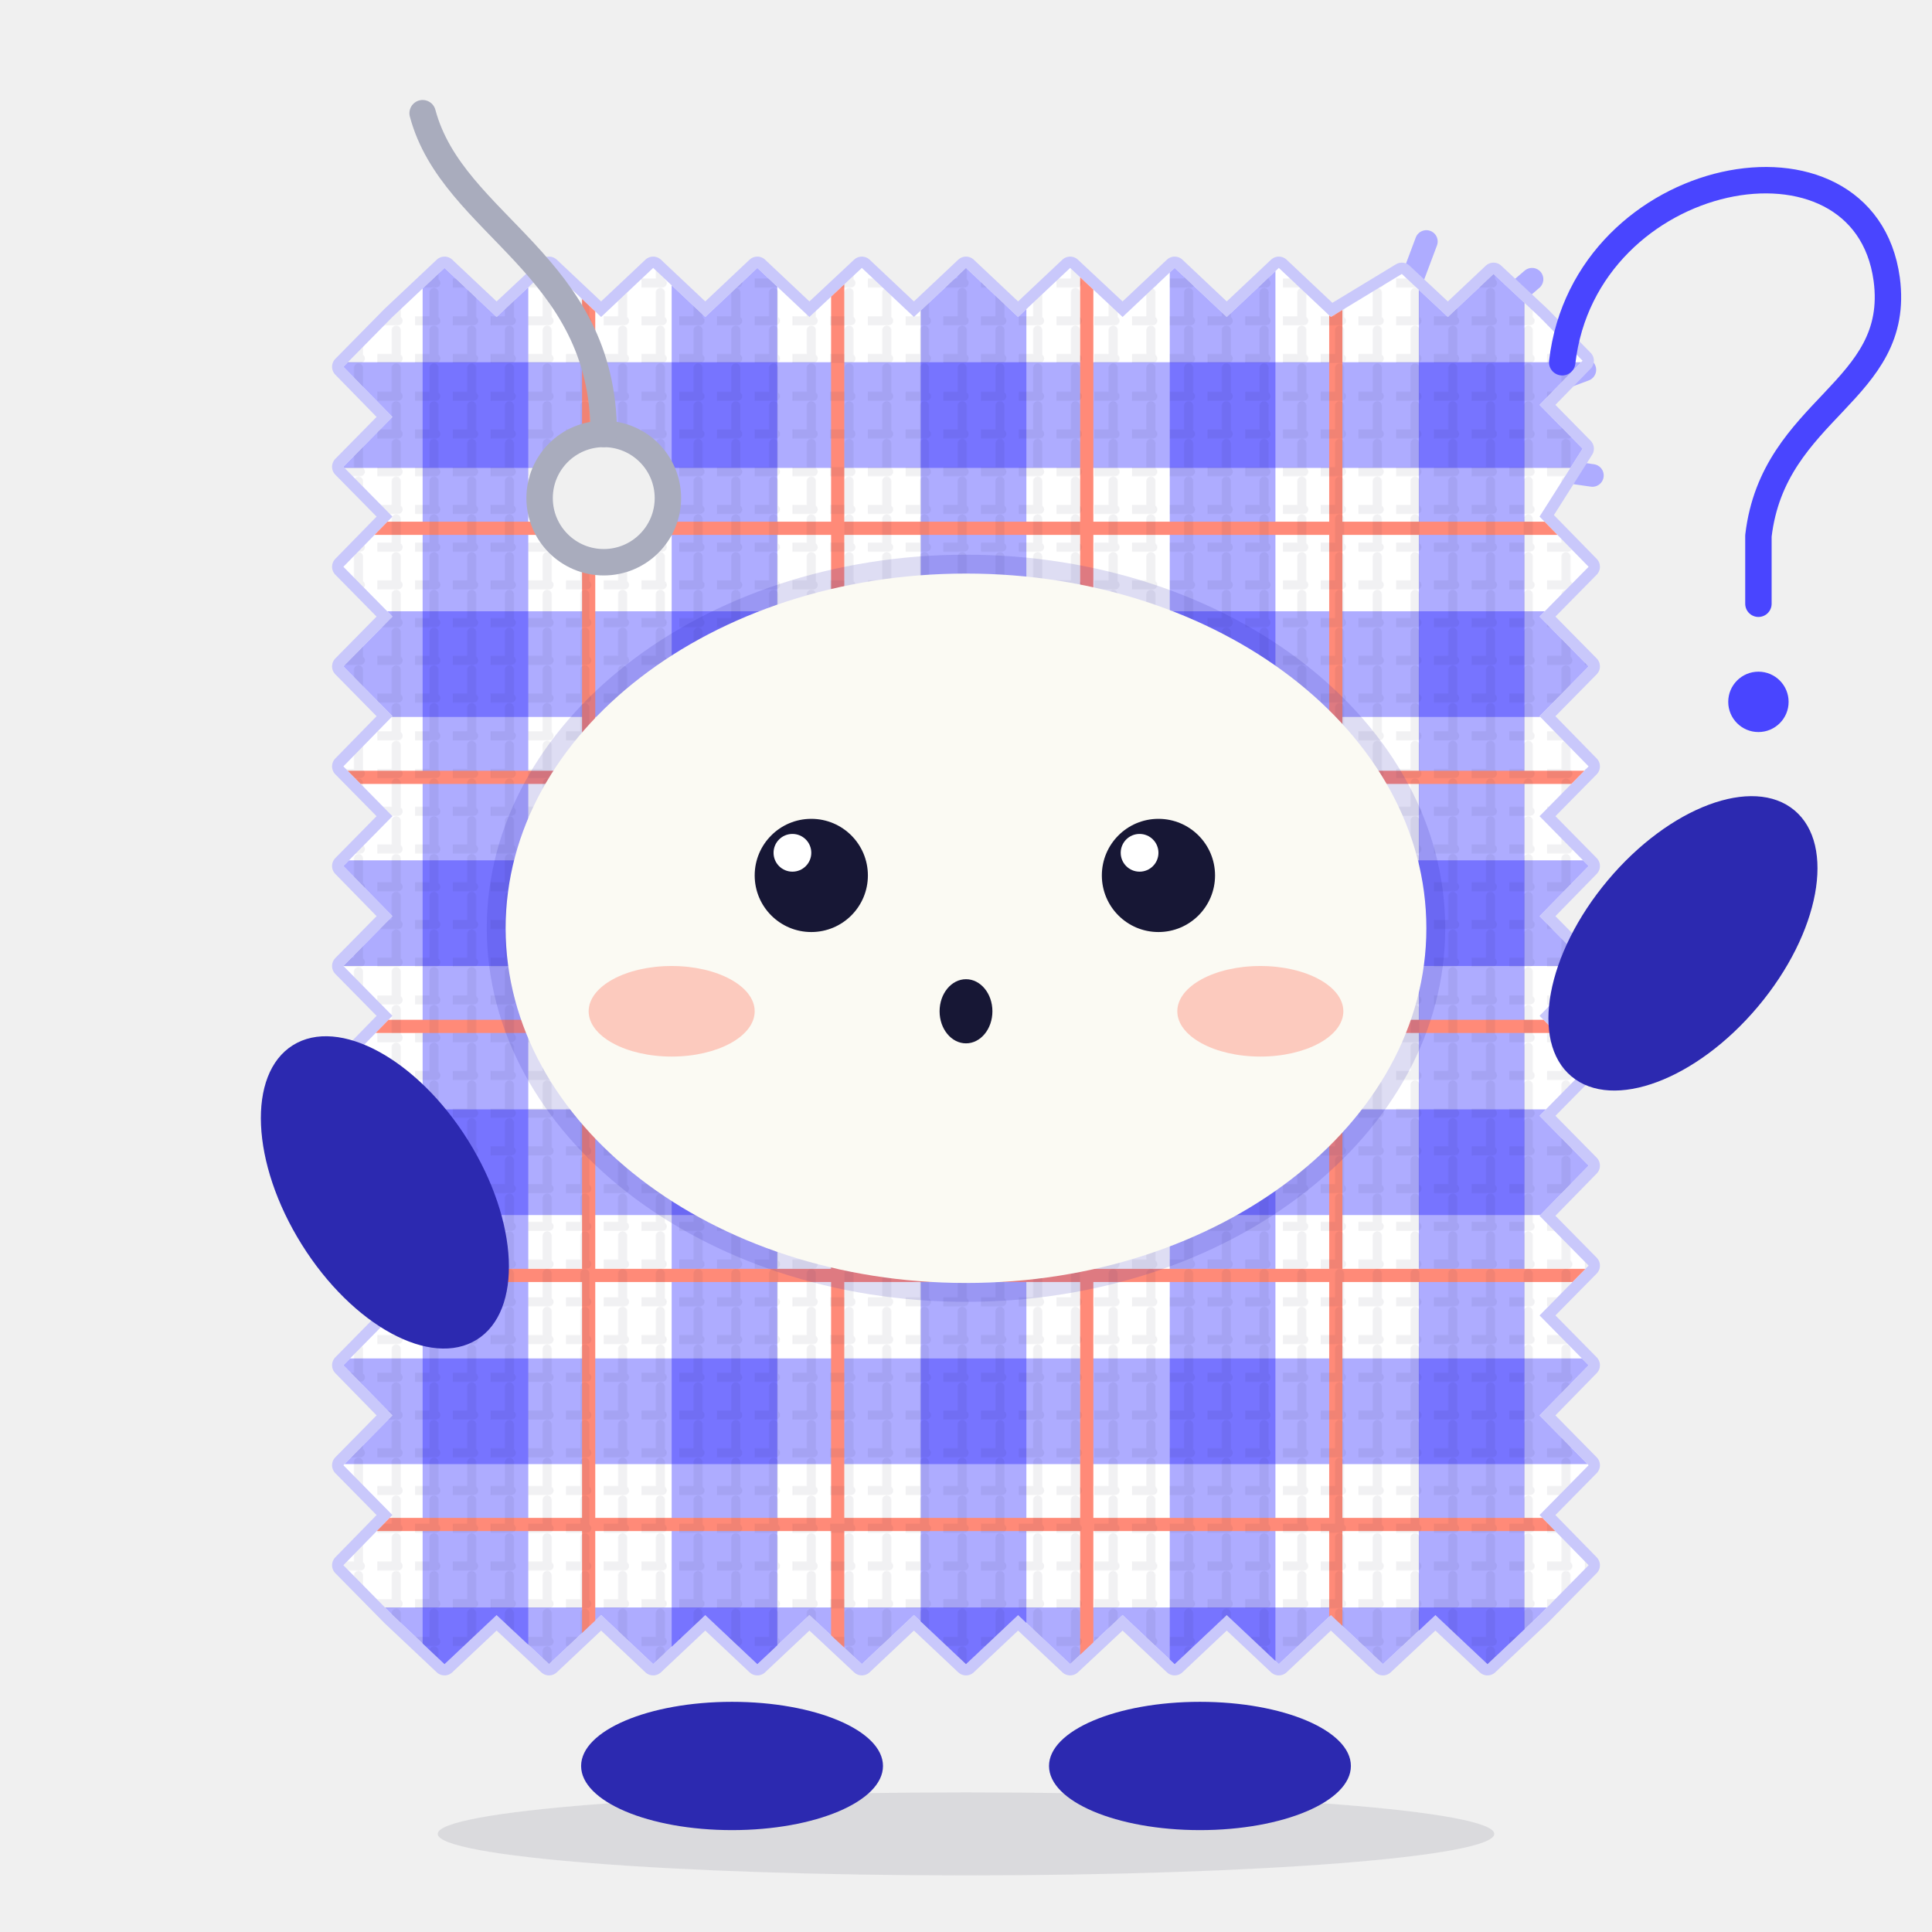
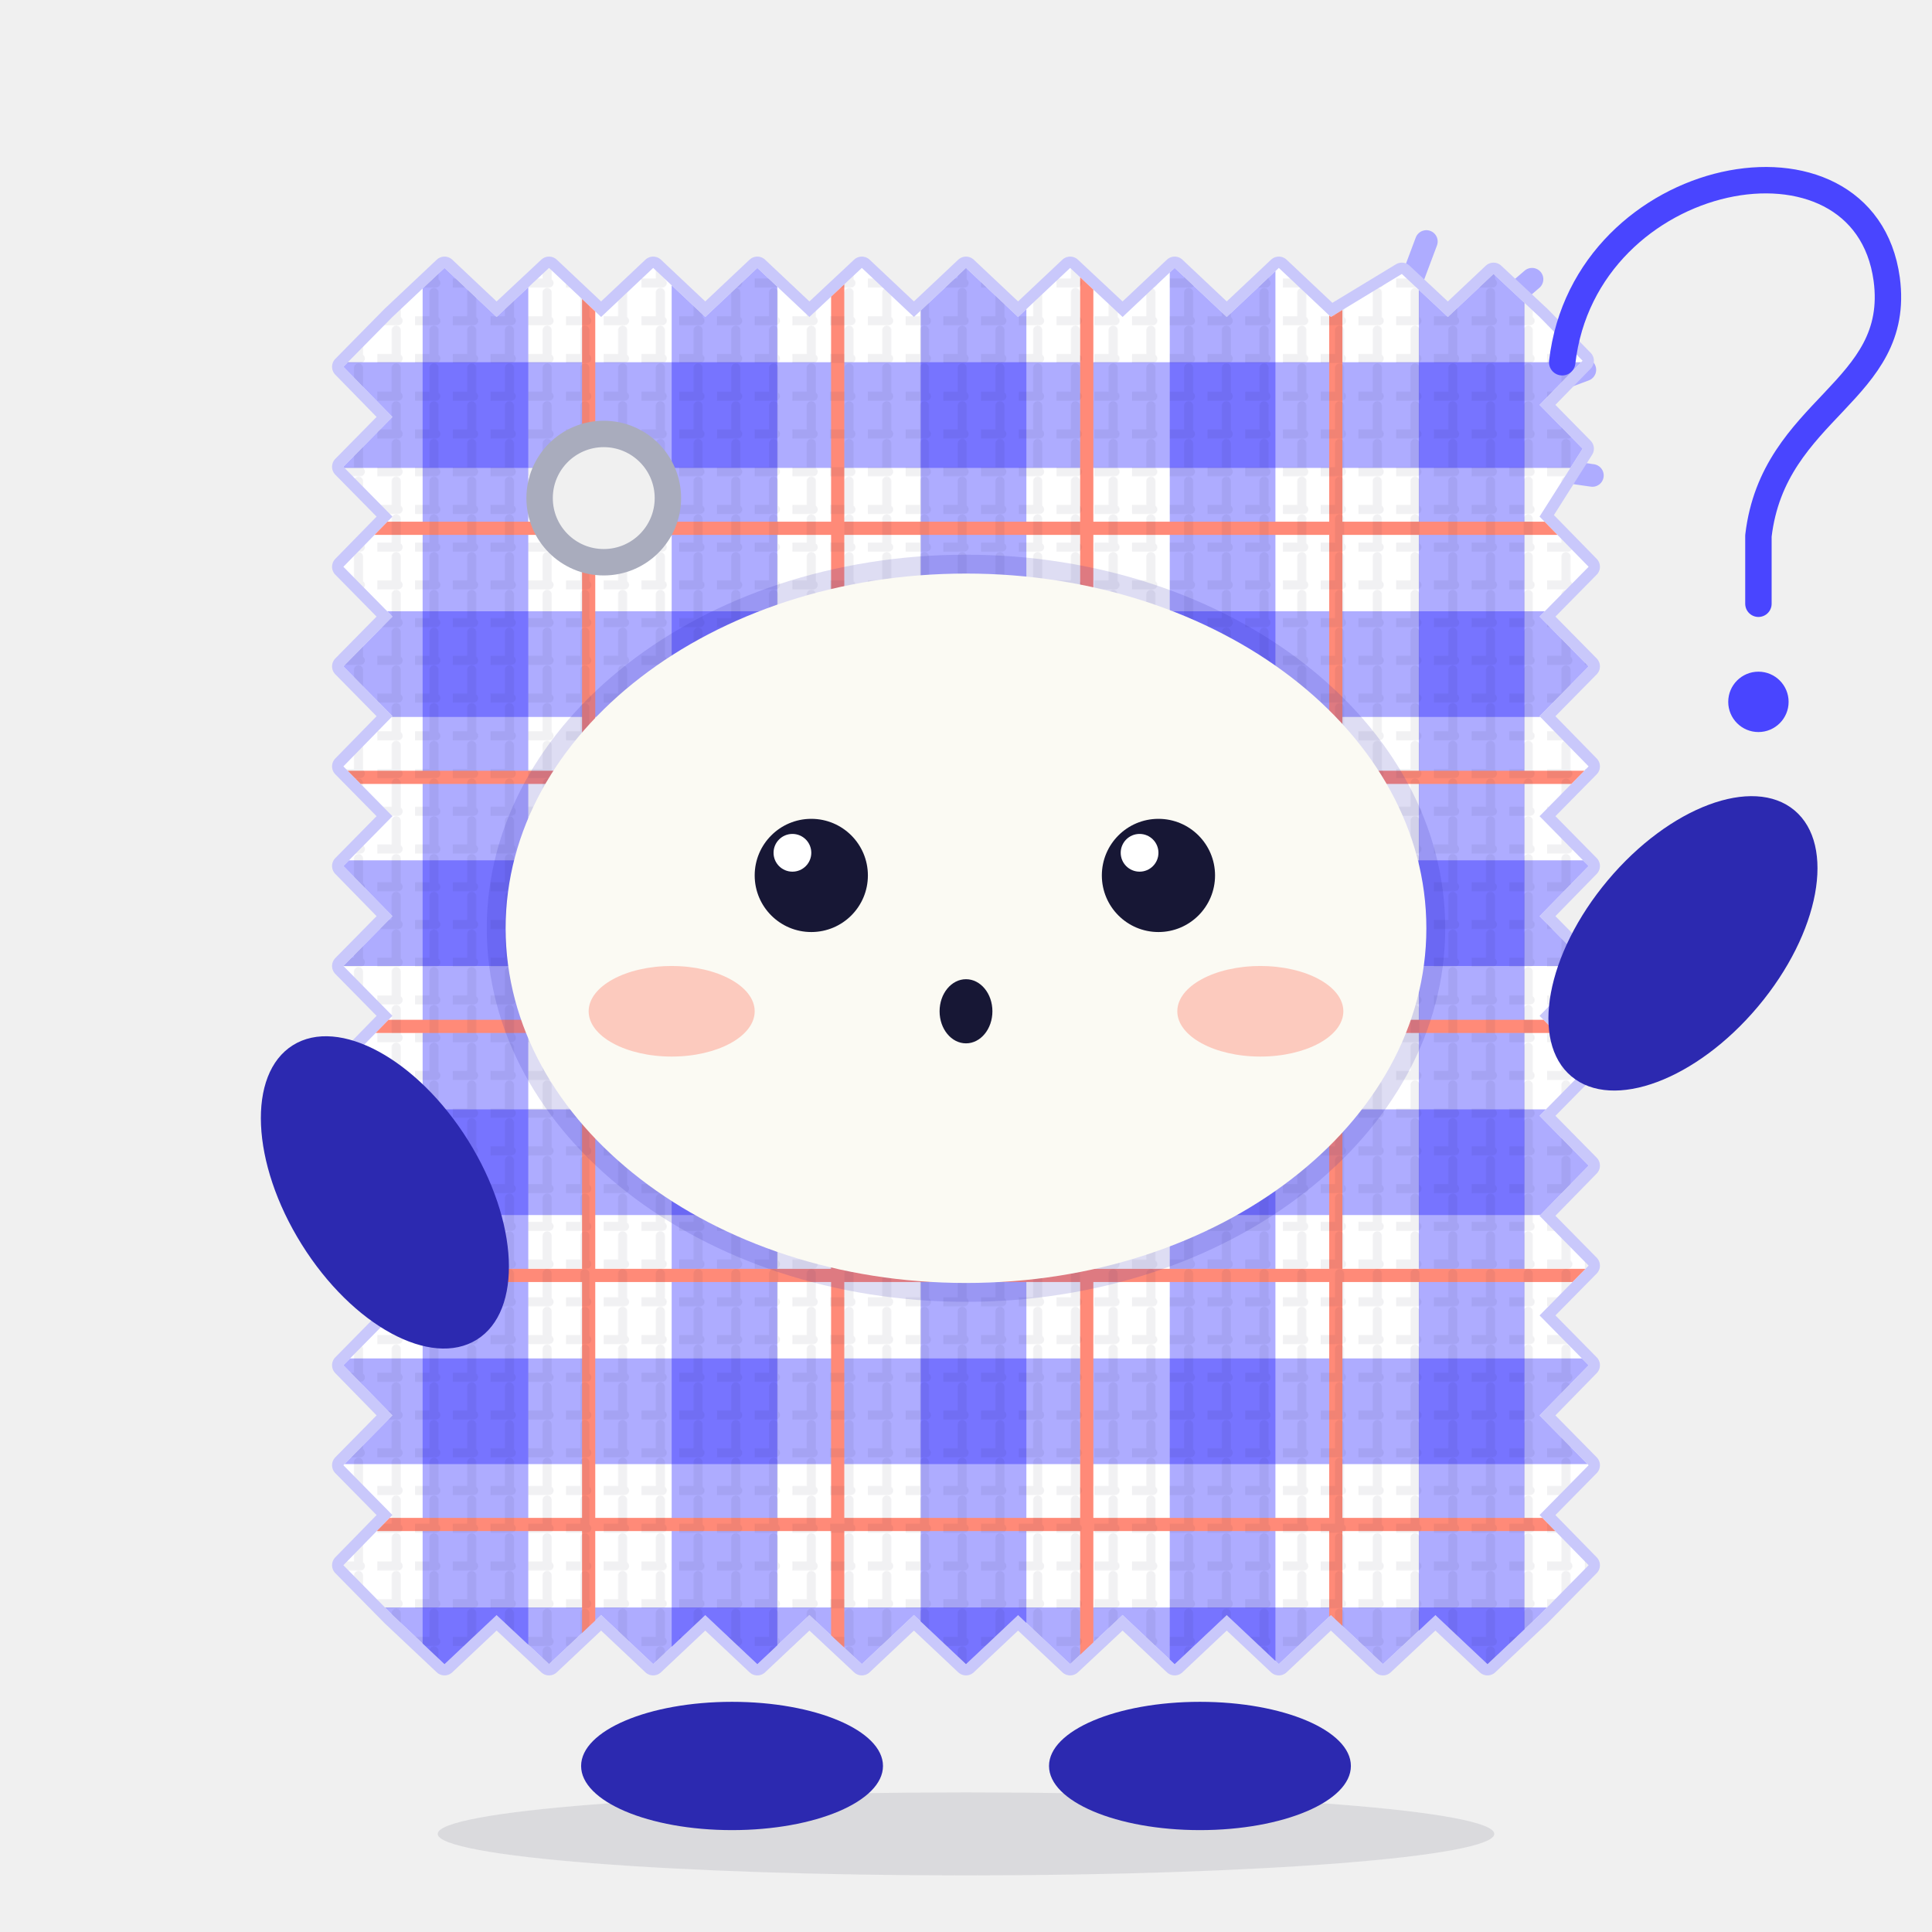
<svg xmlns="http://www.w3.org/2000/svg" viewBox="0 0 512 512" width="512" height="512">
  <style>
.rig{transform-box:view-box;transform-origin:256px 486px;animation:breath 3.6s ease-in-out infinite}
@keyframes breath{0%,100%{transform:scale(1,1)}50%{transform:scale(.99,1.022)}}
.shadow{transform-box:view-box;transform-origin:256px 486px;animation:shadowb 3.6s ease-in-out infinite}
@keyframes shadowb{50%{transform:scaleX(.97)}}
.eyes{transform-box:fill-box;transform-origin:center;animation:blink 4.2s infinite}
@keyframes blink{0%,93%,100%{transform:scaleY(1)}96%{transform:scaleY(.12)}}
.strand{transform-box:view-box;animation:flutter 2.6s ease-in-out infinite}
@keyframes flutter{0%,100%{transform:rotate(0)}30%{transform:rotate(16deg)}60%{transform:rotate(-7deg)}}
.cord{transform-box:view-box;transform-origin:160px 116px;animation:cord 3.4s ease-in-out infinite}
@keyframes cord{0%,100%{transform:rotate(-5deg)}50%{transform:rotate(6deg)}}
.head{transform-box:view-box;transform-origin:256px 340px}
.thread{transform-box:view-box;transform-origin:414px 96px}
.arm-l{transform-box:view-box;transform-origin:134px 300px}
.arm-r{transform-box:view-box;transform-origin:406px 250px}
.pop{transform-box:fill-box;transform-origin:center}
@media (prefers-reduced-motion:reduce){*{animation:none!important}}
.q{transform-box:view-box;transform-origin:414px 96px;animation:qpop 4.4s cubic-bezier(.34,1.56,.64,1) infinite}@keyframes qpop{0%{transform:scale(.1) rotate(-25deg);opacity:0}8%{opacity:1}20%{transform:scale(1.12) rotate(8deg);opacity:1}30%{transform:scale(.96) rotate(-5deg);opacity:1}40%{transform:scale(1) rotate(0);opacity:1}62%{transform:scale(1) rotate(3deg);opacity:1}84%{transform:scale(1) rotate(0);opacity:1}94%,100%{transform:scale(.1) rotate(-25deg);opacity:0}}.dot{animation:dotpop 4.4s cubic-bezier(.34,1.56,.64,1) infinite}@keyframes dotpop{0%,22%{transform:scale(0)}32%{transform:scale(1.3)}40%,84%{transform:scale(1)}92%,100%{transform:scale(0)}}.head{animation:tilt 4.4s ease-in-out infinite}@keyframes tilt{0%,6%{transform:rotate(0)}22%,84%{transform:rotate(-7deg)}96%,100%{transform:rotate(0)}}.mouth{transform-box:fill-box;transform-origin:center;animation:ooh 4.4s ease-in-out infinite}@keyframes ooh{0%,18%{transform:scale(.6)}30%,84%{transform:scale(1)}96%,100%{transform:scale(.6)}}.arm-r{animation:wave 4.4s ease-in-out infinite}@keyframes wave{0%,15%,100%{transform:rotate(0)}25%{transform:rotate(-10deg)}35%{transform:rotate(6deg)}45%{transform:rotate(0)}}*{animation:none!important}</style>
  <defs>
    <pattern id="w" width="10" height="10" patternUnits="userSpaceOnUse">
      <path d="M0 5.0H5.5M5.0 0V4.0M5.0 7.5V10" stroke="#171735" stroke-opacity="0.06" stroke-width="2.4" stroke-linecap="round" />
    </pattern>
    <clipPath id="clip">
      <path d="M104.0 84.0 L117.8 71.0 L131.6 84.0 L145.5 71.0 L159.3 84.0 L173.1 71.0 L186.9 84.0 L200.7 71.0 L214.5 84.0 L228.4 71.0 L242.2 84.0 L256.0 71.0 L269.8 84.0 L283.6 71.0 L297.5 84.0 L311.3 71.0 L325.1 84.0 L338.9 71.0 L352.7 84.0 L371.5 72.6 L383.7 84.0 L395.8 72.6 L408.0 84.0 L419.4 95.6 L408.0 107.3 L419.4 118.9 L408.0 136.9 L421.0 150.2 L408.0 163.4 L421.0 176.6 L408.0 189.8 L421.0 203.1 L408.0 216.3 L421.0 229.5 L408.0 242.8 L421.0 256.0 L408.0 269.2 L421.0 282.5 L408.0 295.7 L421.0 308.9 L408.0 322.2 L421.0 335.4 L408.0 348.6 L421.0 361.8 L408.0 375.1 L421.0 388.3 L408.0 401.5 L421.0 414.8 L408.0 428.0 L394.2 441.0 L380.4 428.0 L366.5 441.0 L352.7 428.0 L338.9 441.0 L325.1 428.0 L311.3 441.0 L297.5 428.0 L283.6 441.0 L269.8 428.0 L256.0 441.0 L242.2 428.0 L228.4 441.0 L214.5 428.0 L200.7 441.0 L186.9 428.0 L173.1 441.0 L159.3 428.0 L145.5 441.0 L131.6 428.0 L117.8 441.0 L104.0 428.0 L91.0 414.8 L104.0 401.5 L91.0 388.3 L104.0 375.1 L91.0 361.8 L104.0 348.6 L91.0 335.4 L104.0 322.2 L91.0 308.9 L104.0 295.7 L91.0 282.5 L104.0 269.2 L91.0 256.0 L104.0 242.8 L91.0 229.5 L104.0 216.3 L91.0 203.1 L104.0 189.8 L91.0 176.6 L104.0 163.4 L91.0 150.2 L104.0 136.9 L91.0 123.7 L104.0 110.5 L91.0 97.2Z" />
    </clipPath>
    <mask id="hole">
      <rect width="512" height="512" fill="#fff" />
      <circle cx="160" cy="132" r="17" fill="#000" />
    </mask>
  </defs>
  <g id="shadow" class="shadow">
    <ellipse cx="256" cy="486" rx="140" ry="11" fill="#171735" opacity=".1" />
  </g>
  <g id="rig" class="rig">
    <g id="feet">
      <g class="foot-l">
        <ellipse cx="194" cy="468" rx="40" ry="17" fill="#2c29b0" />
      </g>
      <g class="foot-r">
        <ellipse cx="318" cy="468" rx="40" ry="17" fill="#2c29b0" />
      </g>
    </g>
    <g id="fray">
      <path class="strand" style="transform-origin:372px 80px;animation-delay:-0.00s" d="M372 80l6 -16" stroke="#aeacff" stroke-width="6" stroke-linecap="round" />
      <path class="strand" style="transform-origin:392px 86px;animation-delay:-0.35s" d="M392 86l14 -12" stroke="#aeacff" stroke-width="6" stroke-linecap="round" />
      <path class="strand" style="transform-origin:404px 104px;animation-delay:-0.70s" d="M404 104l16 -6" stroke="#aeacff" stroke-width="6" stroke-linecap="round" />
      <path class="strand" style="transform-origin:408px 124px;animation-delay:-1.05s" d="M408 124l14 2" stroke="#aeacff" stroke-width="6" stroke-linecap="round" />
    </g>
    <g id="body" mask="url(#hole)">
      <path d="M104.0 84.0 L117.8 71.0 L131.6 84.0 L145.5 71.0 L159.3 84.0 L173.1 71.0 L186.9 84.0 L200.7 71.0 L214.5 84.0 L228.4 71.0 L242.2 84.0 L256.0 71.0 L269.8 84.0 L283.6 71.0 L297.5 84.0 L311.3 71.0 L325.1 84.0 L338.9 71.0 L352.7 84.0 L371.5 72.6 L383.7 84.0 L395.8 72.6 L408.0 84.0 L419.4 95.6 L408.0 107.3 L419.4 118.9 L408.0 136.9 L421.0 150.2 L408.0 163.4 L421.0 176.6 L408.0 189.8 L421.0 203.1 L408.0 216.3 L421.0 229.5 L408.0 242.8 L421.0 256.0 L408.0 269.2 L421.0 282.5 L408.0 295.7 L421.0 308.9 L408.0 322.2 L421.0 335.4 L408.0 348.6 L421.0 361.8 L408.0 375.1 L421.0 388.3 L408.0 401.5 L421.0 414.8 L408.0 428.0 L394.2 441.0 L380.4 428.0 L366.5 441.0 L352.7 428.0 L338.9 441.0 L325.1 428.0 L311.3 441.0 L297.5 428.0 L283.6 441.0 L269.8 428.0 L256.0 441.0 L242.2 428.0 L228.4 441.0 L214.5 428.0 L200.7 441.0 L186.9 428.0 L173.1 441.0 L159.3 428.0 L145.5 441.0 L131.6 428.0 L117.8 441.0 L104.0 428.0 L91.0 414.8 L104.0 401.5 L91.0 388.3 L104.0 375.1 L91.0 361.8 L104.0 348.6 L91.0 335.4 L104.0 322.2 L91.0 308.9 L104.0 295.7 L91.0 282.5 L104.0 269.2 L91.0 256.0 L104.0 242.8 L91.0 229.5 L104.0 216.3 L91.0 203.1 L104.0 189.8 L91.0 176.6 L104.0 163.4 L91.0 150.2 L104.0 136.9 L91.0 123.7 L104.0 110.5 L91.0 97.2Z" fill="#ffffff" stroke="#c9c8fb" stroke-width="6" stroke-linejoin="round" />
      <g clip-path="url(#clip)">
        <rect width="512" height="512" fill="#ffffff" />
        <rect x="0" y="96" width="512" height="28" fill="#aeacff" />
        <rect x="0" y="162" width="512" height="28" fill="#aeacff" />
        <rect x="0" y="228" width="512" height="28" fill="#aeacff" />
        <rect x="0" y="294" width="512" height="28" fill="#aeacff" />
        <rect x="0" y="360" width="512" height="28" fill="#aeacff" />
        <rect x="0" y="426" width="512" height="28" fill="#aeacff" />
        <rect x="112" y="0" width="28" height="512" fill="#aeacff" />
        <rect x="178" y="0" width="28" height="512" fill="#aeacff" />
        <rect x="244" y="0" width="28" height="512" fill="#aeacff" />
        <rect x="310" y="0" width="28" height="512" fill="#aeacff" />
        <rect x="376" y="0" width="28" height="512" fill="#aeacff" />
        <rect x="112" y="96" width="28" height="28" fill="#7774ff" />
        <rect x="112" y="162" width="28" height="28" fill="#7774ff" />
        <rect x="112" y="228" width="28" height="28" fill="#7774ff" />
        <rect x="112" y="294" width="28" height="28" fill="#7774ff" />
        <rect x="112" y="360" width="28" height="28" fill="#7774ff" />
        <rect x="112" y="426" width="28" height="28" fill="#7774ff" />
        <rect x="178" y="96" width="28" height="28" fill="#7774ff" />
        <rect x="178" y="162" width="28" height="28" fill="#7774ff" />
        <rect x="178" y="228" width="28" height="28" fill="#7774ff" />
        <rect x="178" y="294" width="28" height="28" fill="#7774ff" />
        <rect x="178" y="360" width="28" height="28" fill="#7774ff" />
        <rect x="178" y="426" width="28" height="28" fill="#7774ff" />
        <rect x="244" y="96" width="28" height="28" fill="#7774ff" />
        <rect x="244" y="162" width="28" height="28" fill="#7774ff" />
        <rect x="244" y="228" width="28" height="28" fill="#7774ff" />
        <rect x="244" y="294" width="28" height="28" fill="#7774ff" />
        <rect x="244" y="360" width="28" height="28" fill="#7774ff" />
        <rect x="244" y="426" width="28" height="28" fill="#7774ff" />
        <rect x="310" y="96" width="28" height="28" fill="#7774ff" />
        <rect x="310" y="162" width="28" height="28" fill="#7774ff" />
        <rect x="310" y="228" width="28" height="28" fill="#7774ff" />
        <rect x="310" y="294" width="28" height="28" fill="#7774ff" />
        <rect x="310" y="360" width="28" height="28" fill="#7774ff" />
        <rect x="310" y="426" width="28" height="28" fill="#7774ff" />
        <rect x="376" y="96" width="28" height="28" fill="#7774ff" />
        <rect x="376" y="162" width="28" height="28" fill="#7774ff" />
        <rect x="376" y="228" width="28" height="28" fill="#7774ff" />
        <rect x="376" y="294" width="28" height="28" fill="#7774ff" />
        <rect x="376" y="360" width="28" height="28" fill="#7774ff" />
        <rect x="376" y="426" width="28" height="28" fill="#7774ff" />
        <path d="M0 140H512" stroke="#ff8a78" stroke-width="3.5" />
        <path d="M0 206H512" stroke="#ff8a78" stroke-width="3.5" />
        <path d="M0 272H512" stroke="#ff8a78" stroke-width="3.5" />
        <path d="M0 338H512" stroke="#ff8a78" stroke-width="3.5" />
        <path d="M0 404H512" stroke="#ff8a78" stroke-width="3.5" />
        <path d="M156 0V512" stroke="#ff8a78" stroke-width="3.5" />
        <path d="M222 0V512" stroke="#ff8a78" stroke-width="3.5" />
        <path d="M288 0V512" stroke="#ff8a78" stroke-width="3.5" />
        <path d="M354 0V512" stroke="#ff8a78" stroke-width="3.5" />
        <rect width="512" height="512" fill="url(#w)" />
      </g>
    </g>
    <g id="ring">
      <circle cx="160" cy="132" r="17" fill="none" stroke="#a9acbd" stroke-width="7" />
-       <path class="cord" d="M160 115C160 70 120 60 112 30" fill="none" stroke="#a9acbd" stroke-width="7" stroke-linecap="round" />
    </g>
    <g id="head" class="head">
      <g id="face">
        <ellipse cx="256" cy="246" rx="127" ry="99" fill="#2c29b0" opacity=".16" />
        <ellipse cx="256" cy="246" rx="122" ry="94" fill="#fbfaf3" />
        <g id="blush">
          <ellipse cx="178" cy="268" rx="22" ry="12" fill="#ff705b" opacity=".35" />
          <ellipse cx="334" cy="268" rx="22" ry="12" fill="#ff705b" opacity=".35" />
        </g>
        <g id="eyes" class="eyes">
          <circle cx="215" cy="232" r="15" fill="#171735" />
          <circle cx="210" cy="226" r="5.0" fill="#fff" />
          <circle cx="307" cy="232" r="15" fill="#171735" />
          <circle cx="302" cy="226" r="5.0" fill="#fff" />
        </g>
        <g id="mouth" class="mouth">
          <ellipse cx="256" cy="268" rx="7" ry="8.5" fill="#171735" />
        </g>
      </g>
    </g>
    <g id="arm_left" class="arm-l">
      <ellipse cx="102" cy="316" rx="46" ry="26" fill="#2c29b0" transform="rotate(58 102 316)" />
    </g>
    <g id="arm_right" class="arm-r">
      <ellipse cx="446" cy="250" rx="46" ry="26" fill="#2c29b0" transform="rotate(-50 446 250)" />
    </g>
    <g id="thread" class="thread">
      <g class="q">
        <path d="M414 96C420 44 494 30 500 74C504 104 470 108 466 142L466 160" fill="none" stroke="#4945ff" stroke-width="7" stroke-linecap="round" stroke-linejoin="round" />
      </g>
      <g transform="translate(466 186)">
        <circle class="pop dot" r="8" fill="#4945ff" />
      </g>
    </g>
  </g>
</svg>
